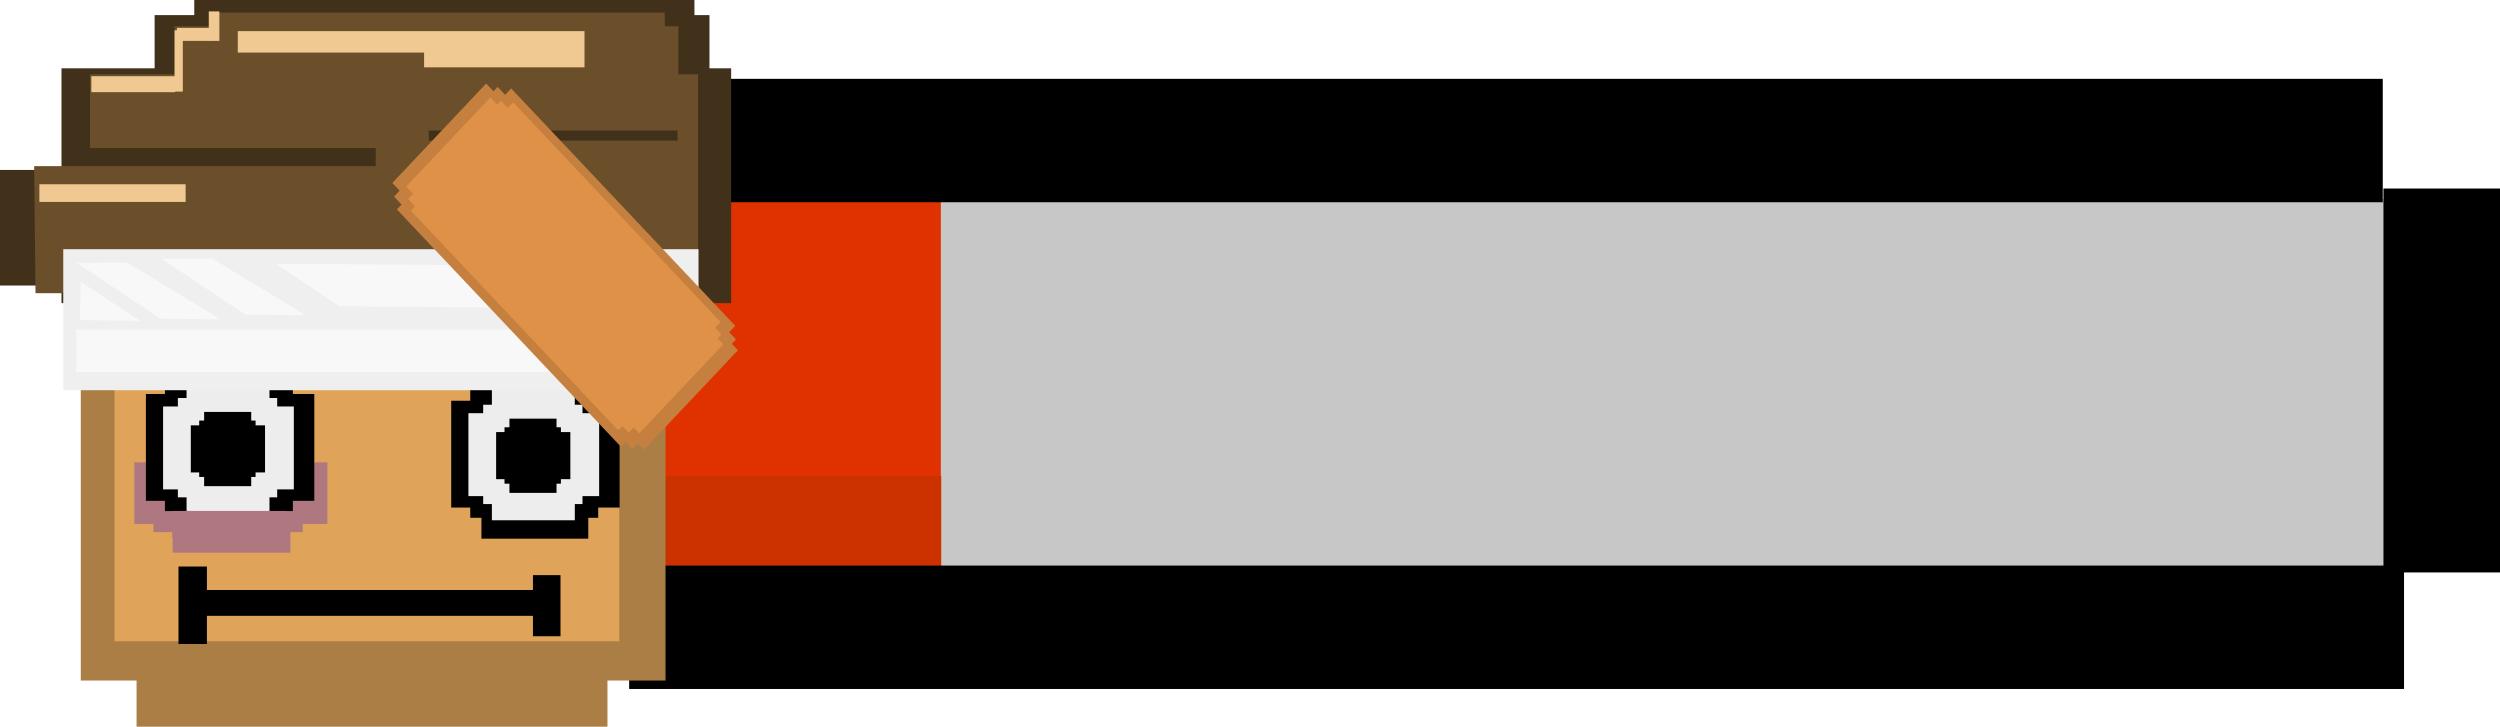
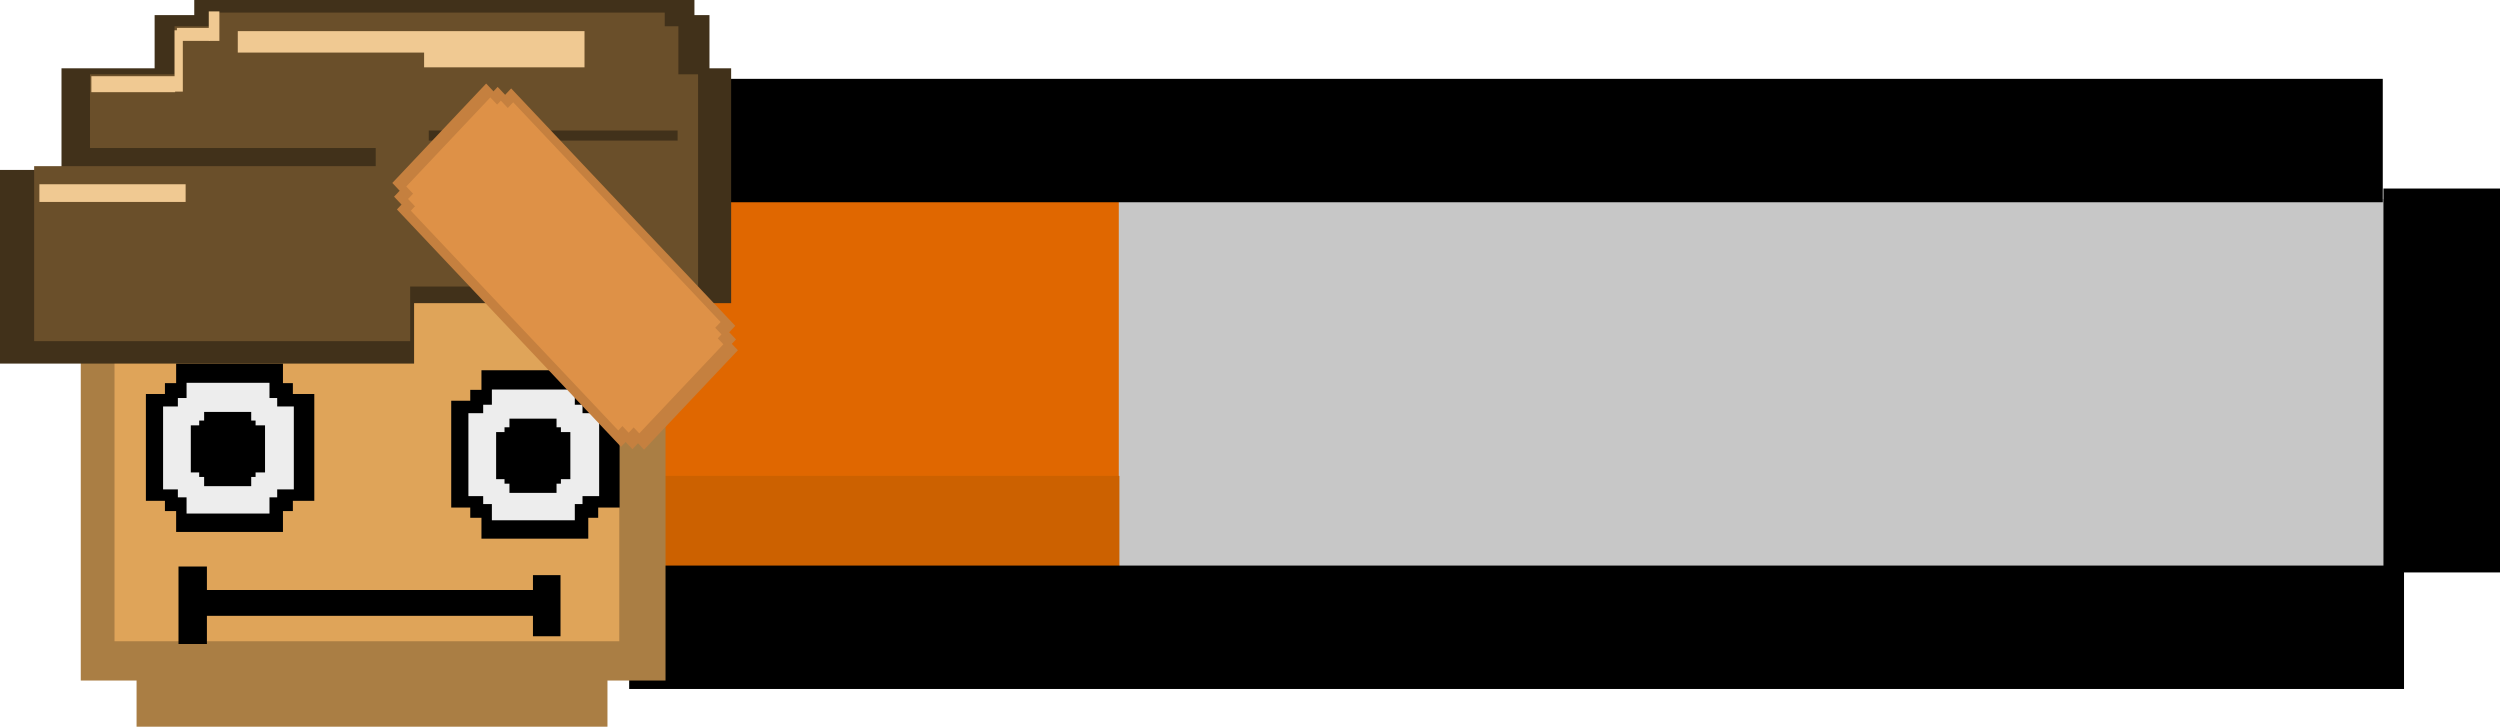
<svg xmlns="http://www.w3.org/2000/svg" version="1.1" width="364.676" height="106.003" viewBox="0,0,364.676,106.003">
-   <g transform="translate(-23.82412,-35.49847)">
+   <g transform="translate(-23.82408,-35.49847)">
    <g data-paper-data="{&quot;isPaintingLayer&quot;:true}" fill-rule="nonzero" stroke="none" stroke-width="0" stroke-linecap="butt" stroke-linejoin="miter" stroke-miterlimit="10" stroke-dasharray="" stroke-dashoffset="0" style="mix-blend-mode: normal">
      <path d="M114.658,125.026v-60.5h258v60.5z" fill="#c7c7c7" />
      <g>
-         <path d="M115.051,120.981v-57h46.014v57z" fill="#e03200" />
-         <path d="M115.553,119.414v-14.5h45.569v14.5z" fill="#cc3100" />
+         <path d="M115.05,120.981v-57h71.972v57z" fill="#e06700" />
+         <path d="M115.837,119.414v-14.5h71.276v14.5z" fill="#cc6100" />
      </g>
      <path d="M371.5,119v-56h17v56z" fill="#000000" />
      <path d="M112.5,65v-18h258.899v18z" fill="#000000" />
      <path d="M374.5,118v18h-258.899v-18z" fill="#000000" />
      <path d="M115.5,63v56h-17v-56z" fill="#000000" />
-       <path d="M49.364,136.364v-9.398h57.745v9.398z" fill="#dfa459" />
-       <path d="M35.606,134.768v-77.781h85.299v77.781z" fill="#aa7e44" />
-       <path d="M40.528,129.037v-67.471h73.631v67.471z" fill="#dfa459" />
      <g>
+         <path d="M49.364,136.364v-9.398h57.745v9.398z" fill="#dfa459" />
+         <path d="M35.606,134.768v-77.781h85.299v77.781z" fill="#aa7e44" />
+         <path d="M40.528,129.037v-67.471h73.631v67.471z" fill="#dfa459" />
        <g>
+           <g>
+             <g fill="#000000">
+               <path d="M92.421,111.028v-18.662h18.662v18.662z" />
+               <path d="M89.644,109.535v-15.582h24.566v15.582z" />
+               <path d="M94.055,89.507h15.582v24.566h-15.582z" />
+             </g>
+             <g fill="#ededed">
+               <path d="M94.306,109.026v-14.488h14.488v14.488z" />
+               <path d="M92.151,107.867v-12.096h19.071v12.096z" />
+               <path d="M95.575,92.32h12.096v19.071h-12.096z" />
+             </g>
+           </g>
          <g fill="#000000">
-             <path d="M92.421,111.028v-18.662h18.662v18.662z" />
-             <path d="M89.644,109.535v-15.582h24.566v15.582z" />
-             <path d="M94.055,89.507h15.582v24.566h-15.582z" />
-           </g>
-           <g fill="#ededed">
-             <path d="M94.306,109.026v-14.488h14.488v14.488z" />
-             <path d="M92.151,107.867v-12.096h19.071v12.096z" />
-             <path d="M95.575,92.32h12.096v19.071h-12.096z" />
+             <path d="M97.418,106.052v-8.225h8.225v8.225z" />
+             <path d="M96.194,105.394v-6.868h10.828v6.868z" />
+             <path d="M98.138,96.567h6.868v10.828h-6.868z" />
          </g>
        </g>
-         <g fill="#000000">
-           <path d="M97.418,106.052v-8.225h8.225v8.225z" />
-           <path d="M96.194,105.394v-6.868h10.828v6.868z" />
-           <path d="M98.138,96.567h6.868v10.828h-6.868z" />
-         </g>
-       </g>
-       <g fill="#af7780">
-         <path d="M49.01,116.119v-4.993h17.175v4.993z" />
-         <path d="M46.214,113.124v-4.793h21.768v4.793z" />
-         <path d="M43.418,111.925v-8.987h28.159v8.987z" />
-       </g>
-       <path d="M43.745,141.502v-7.911h68.69v7.911z" fill="#aa7e44" />
-       <g fill="#000000">
-         <path d="M51.997,125.329v-3.767h51.486v3.767z" />
-         <path d="M49.862,129.439v-11.302h4.144v11.302z" />
-         <path d="M101.567,128.309v-8.916h4.018v8.916z" />
-       </g>
-       <g>
        <g>
+           <g>
+             <g fill="#000000">
+               <path d="M47.883,110.048v-18.662h18.662v18.662z" />
+               <path d="M45.106,108.554v-15.582h24.566v15.582z" />
+               <path d="M49.517,88.527h15.582v24.566h-15.582z" />
+             </g>
+             <g fill="#ededed">
+               <path d="M49.769,108.046v-14.488h14.488v14.488z" />
+               <path d="M47.613,106.886v-12.096h19.071v12.096z" />
+               <path d="M51.038,91.339h12.096v19.071h-12.096z" />
+             </g>
+           </g>
          <g fill="#000000">
-             <path d="M47.883,110.048v-18.662h18.662v18.662z" />
-             <path d="M45.106,108.554v-15.582h24.566v15.582z" />
-             <path d="M49.517,88.527h15.582v24.566h-15.582z" />
-           </g>
-           <g fill="#ededed">
-             <path d="M49.769,108.046v-14.488h14.488v14.488z" />
-             <path d="M47.614,106.886v-12.096h19.071v12.096z" />
-             <path d="M51.038,91.339h12.096v19.071h-12.096z" />
+             <path d="M52.881,105.071v-8.225h8.225v8.225z" />
+             <path d="M51.657,104.413v-6.868h10.828v6.868z" />
+             <path d="M53.601,95.586h6.868v10.828h-6.868z" />
          </g>
        </g>
+         <path d="M43.745,141.502v-7.911h68.69v7.911z" fill="#aa7e44" />
        <g fill="#000000">
-           <path d="M52.881,105.071v-8.225h8.225v8.225z" />
-           <path d="M51.657,104.413v-6.868h10.828v6.868z" />
-           <path d="M53.601,95.586h6.868v10.828h-6.868z" />
+           <path d="M51.997,125.329v-3.767h51.486v3.767z" />
+           <path d="M49.862,129.439v-11.302h4.144v11.302z" />
+           <path d="M101.567,128.309v-8.916h4.018v8.916z" />
        </g>
-       </g>
-       <g>
-         <g fill="#41311a">
-           <path d="M32.795,79.72v-34.258h97.681v34.258z" />
-           <path d="M23.824,77.152v-16.865h60.403v11.472l-50.575,0.491l-0.599,4.901z" />
-           <path d="M46.379,54.531v-16.829h80.936v16.829z" />
-           <path d="M52.16,49.723v-14.224h72.962v14.224z" />
+         <g>
+           <g fill="#41311a">
+             <path d="M32.795,79.72v-34.258h97.681v34.258z" />
+             <path d="M23.824,88.535v-28.248h60.403v28.248z" />
+             <path d="M46.379,54.531v-16.829h80.936v16.829z" />
+             <path d="M52.16,49.723v-14.224h72.962v14.224z" />
+           </g>
+           <path d="M36.952,77.294v-30.954h88.699v30.954z" fill="#6a4f2a" />
+           <path d="M35.961,61.562v-4.473h42.668v4.473z" fill="#41311a" />
+           <path d="M28.806,85.259v-25.524h54.849v25.524z" fill="#6a4f2a" />
+           <path d="M86.367,56.004v-2.05h36.302v2.05z" fill="#41311a" />
+           <path d="M49.287,54.534v-15.206h73.493v15.206z" fill="#6a4f2a" />
+           <path d="M58.509,43.168v-3.785h43.012v3.785z" fill="#f0c992" />
+           <path d="M85.688,45.32v-7.226h23.399v7.226z" fill="#f0c992" />
+           <path d="M54.536,40.039v-2.701h66.253v2.701z" fill="#6a4f2a" />
+           <path d="M37.152,48.945v-2.33h12.215v2.33z" fill="#f0c992" />
+           <path d="M49.288,48.861v-8.947h1.204v8.947z" fill="#f0c992" />
+           <path d="M49.632,41.463v-1.893h4.817v1.893z" fill="#f0c992" />
+           <path d="M54.278,41.463v-4.301h1.548v4.301z" fill="#f0c992" />
+           <path d="M29.568,64.956v-2.581h21.334v2.581z" fill="#f0c992" />
        </g>
-         <path d="M36.952,77.294v-30.954h88.699v30.954z" fill="#6a4f2a" />
-         <path d="M35.961,61.562v-4.473h42.668v4.473z" fill="#41311a" />
-         <path d="M29.006,78.269l-0.2,-18.534h54.849v25.524l-48.805,-11.184l-0.999,4.194z" fill="#6a4f2a" />
-         <path d="M86.367,56.004v-2.05h36.302v2.05z" fill="#41311a" />
-         <path d="M49.287,54.534v-15.206h73.493v15.206z" fill="#6a4f2a" />
-         <path d="M58.509,43.168v-3.785h43.012v3.785z" fill="#f0c992" />
-         <path d="M85.688,45.32v-7.226h23.399v7.226z" fill="#f0c992" />
-         <path d="M54.537,40.039v-2.701h66.253v2.701z" fill="#6a4f2a" />
-         <path d="M37.152,48.945v-2.33h12.215v2.33z" fill="#f0c992" />
-         <path d="M49.288,48.861v-8.947h1.204v8.947z" fill="#f0c992" />
-         <path d="M49.632,41.463v-1.893h4.817v1.893z" fill="#f0c992" />
-         <path d="M54.278,41.463v-4.301h1.548v4.301z" fill="#f0c992" />
-         <path d="M29.568,64.956v-2.581h21.334v2.581z" fill="#f0c992" />
-       </g>
-       <g>
-         <path d="M33.052,92.418v-20.57h92.665v20.57z" fill="#efefef" />
-         <path d="M34.947,89.751v-6.191h87.473v6.191z" fill="#f8f8f8" />
-         <path d="M35.011,73.835l7.372,-0.035l13.652,8.287l-8.782,-0.102z" fill="#f8f8f8" />
-         <path d="M47.401,73.243l7.372,-0.035l13.652,8.287l-8.782,-0.102z" fill="#f8f8f8" />
-         <path d="M35.608,76.61l8.659,5.691l-8.782,-0.102z" fill="#f8f8f8" />
-         <path d="M73.299,80.173l-9.187,-6.191l57.516,0.399v6.191z" fill="#f8f8f8" />
      </g>
      <g>
        <g fill="#c5803f">
          <path d="M116.075,101.017l-34.768,-36.834l15.11,-16.008l34.768,36.834z" />
-           <path d="M117.774,101.09l-36.721,-38.904l13.686,-14.5l36.721,38.904z" />
+           <path d="M117.773,101.09l-36.721,-38.904l13.686,-14.5l36.721,38.904z" />
          <path d="M114.414,100.682l-32.689,-34.632l16.662,-17.652l32.689,34.632z" />
        </g>
        <g fill="#de9147">
          <path d="M115.528,98.619l-32.182,-34.094l13.538,-14.343l32.182,34.094z" />
          <path d="M117.076,98.712l-33.99,-36.01l12.263,-12.992l33.99,36.01z" />
          <path d="M114.01,98.288l-30.258,-32.056l14.929,-15.816l30.258,32.056z" />
        </g>
      </g>
-       <path d="M48.954,114.026v-3.997h16.688v3.997z" fill="#af7780" />
    </g>
  </g>
</svg>
